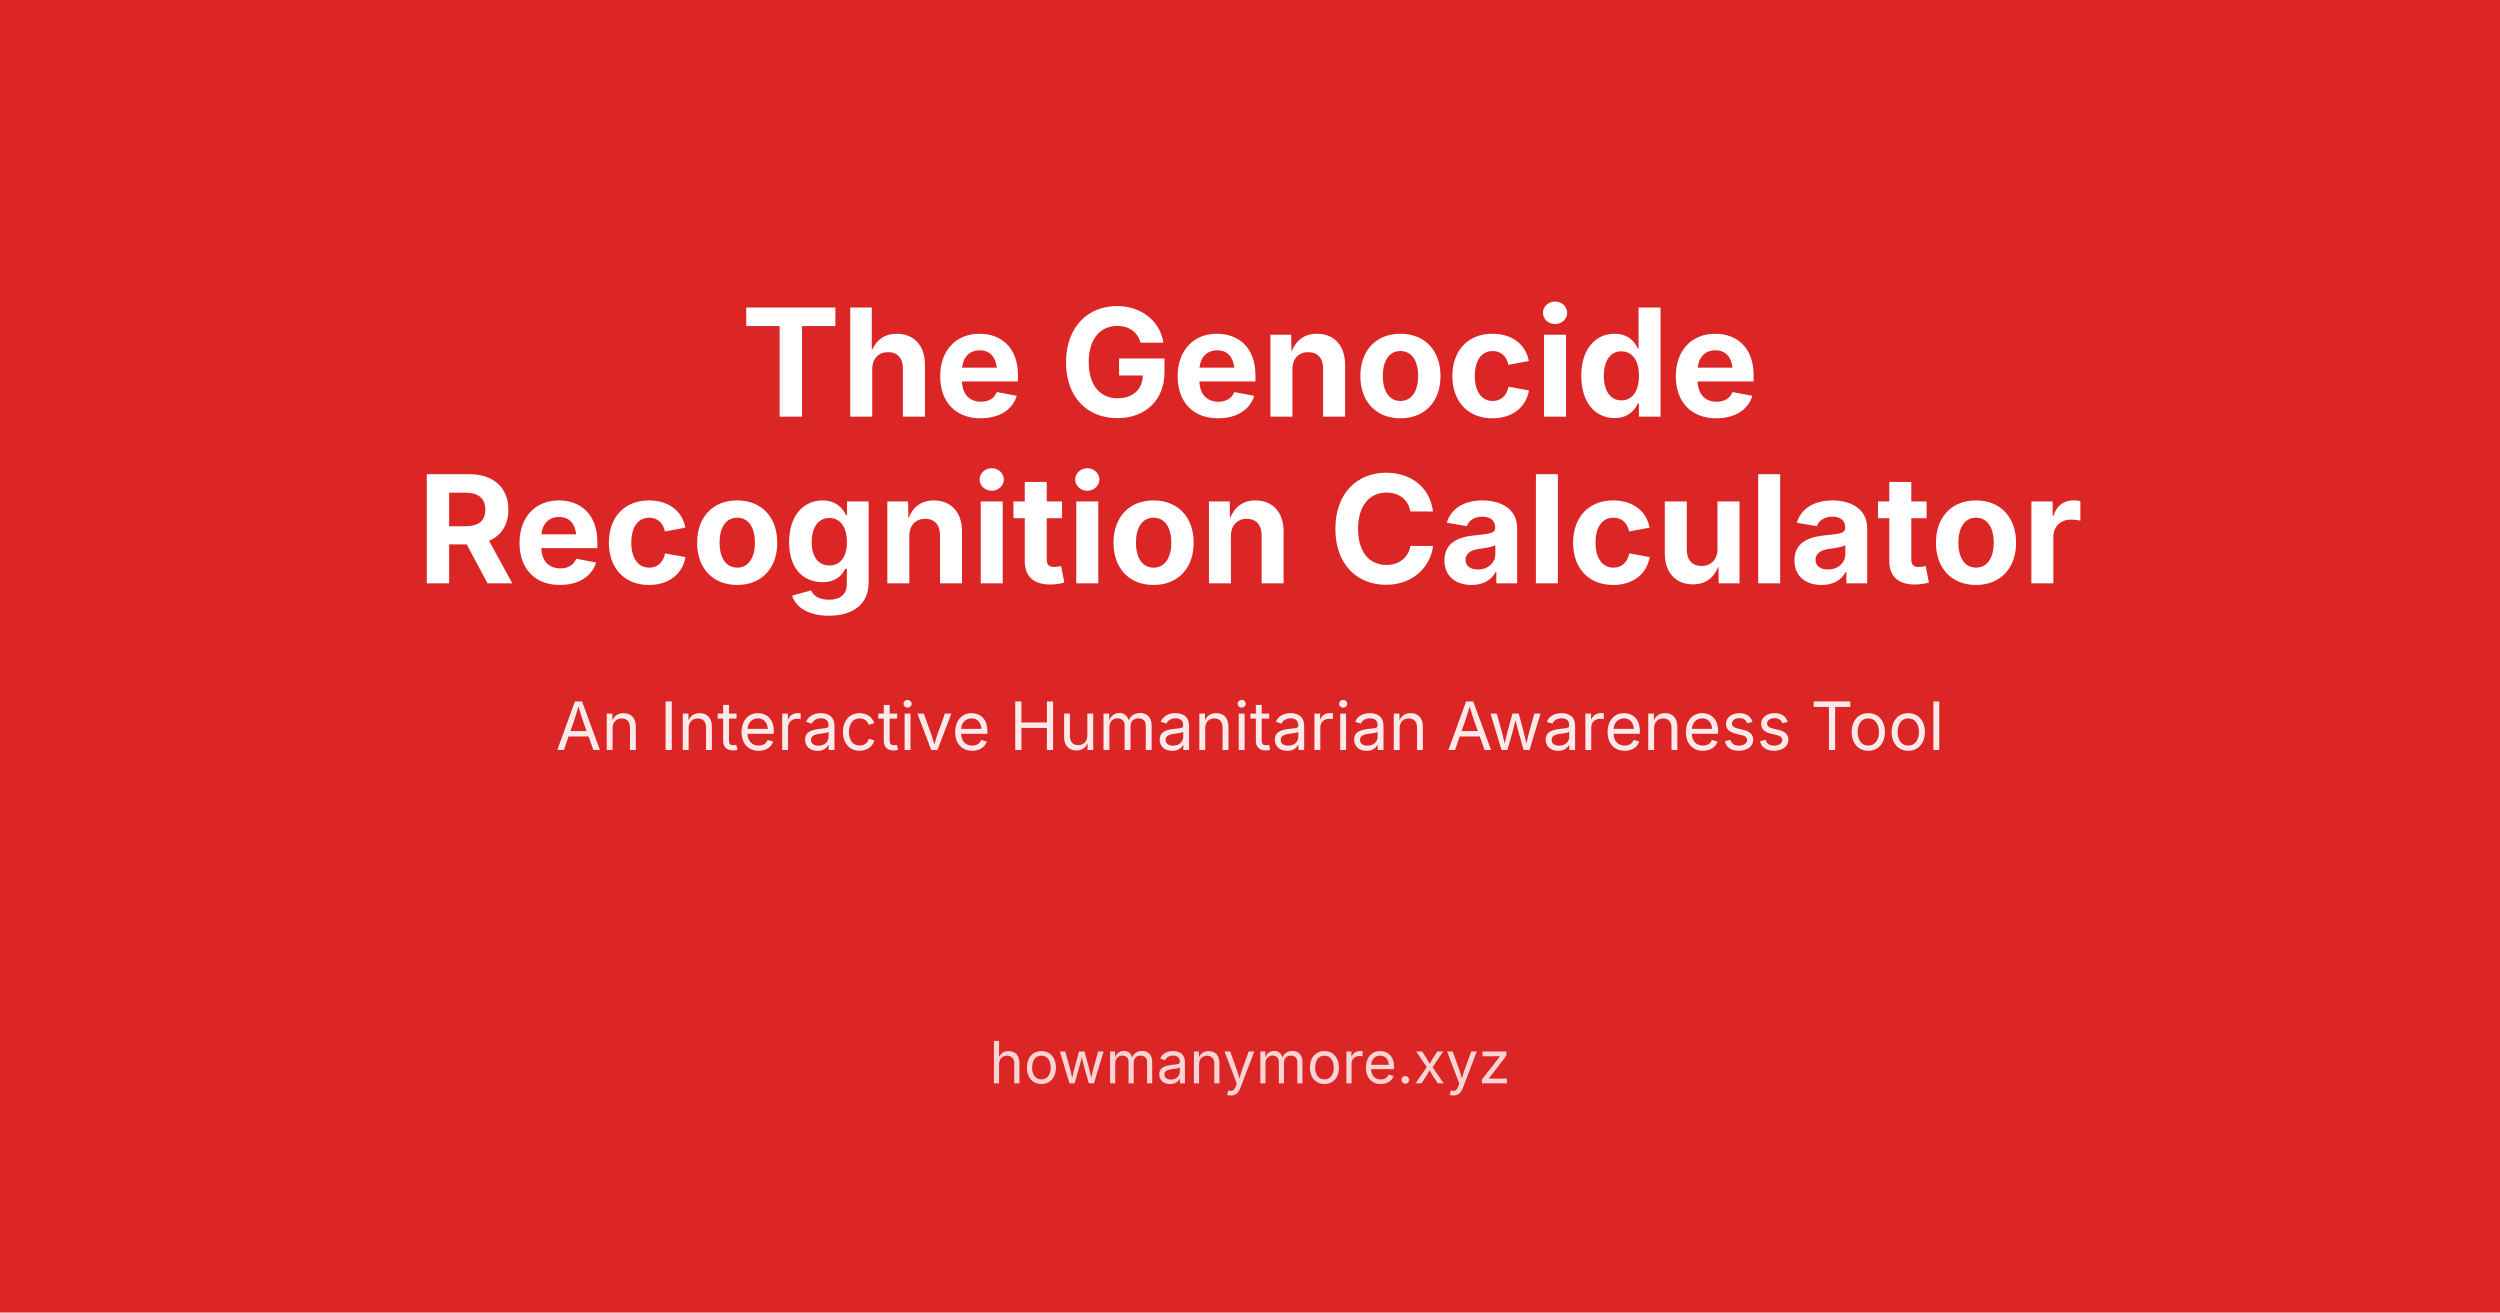
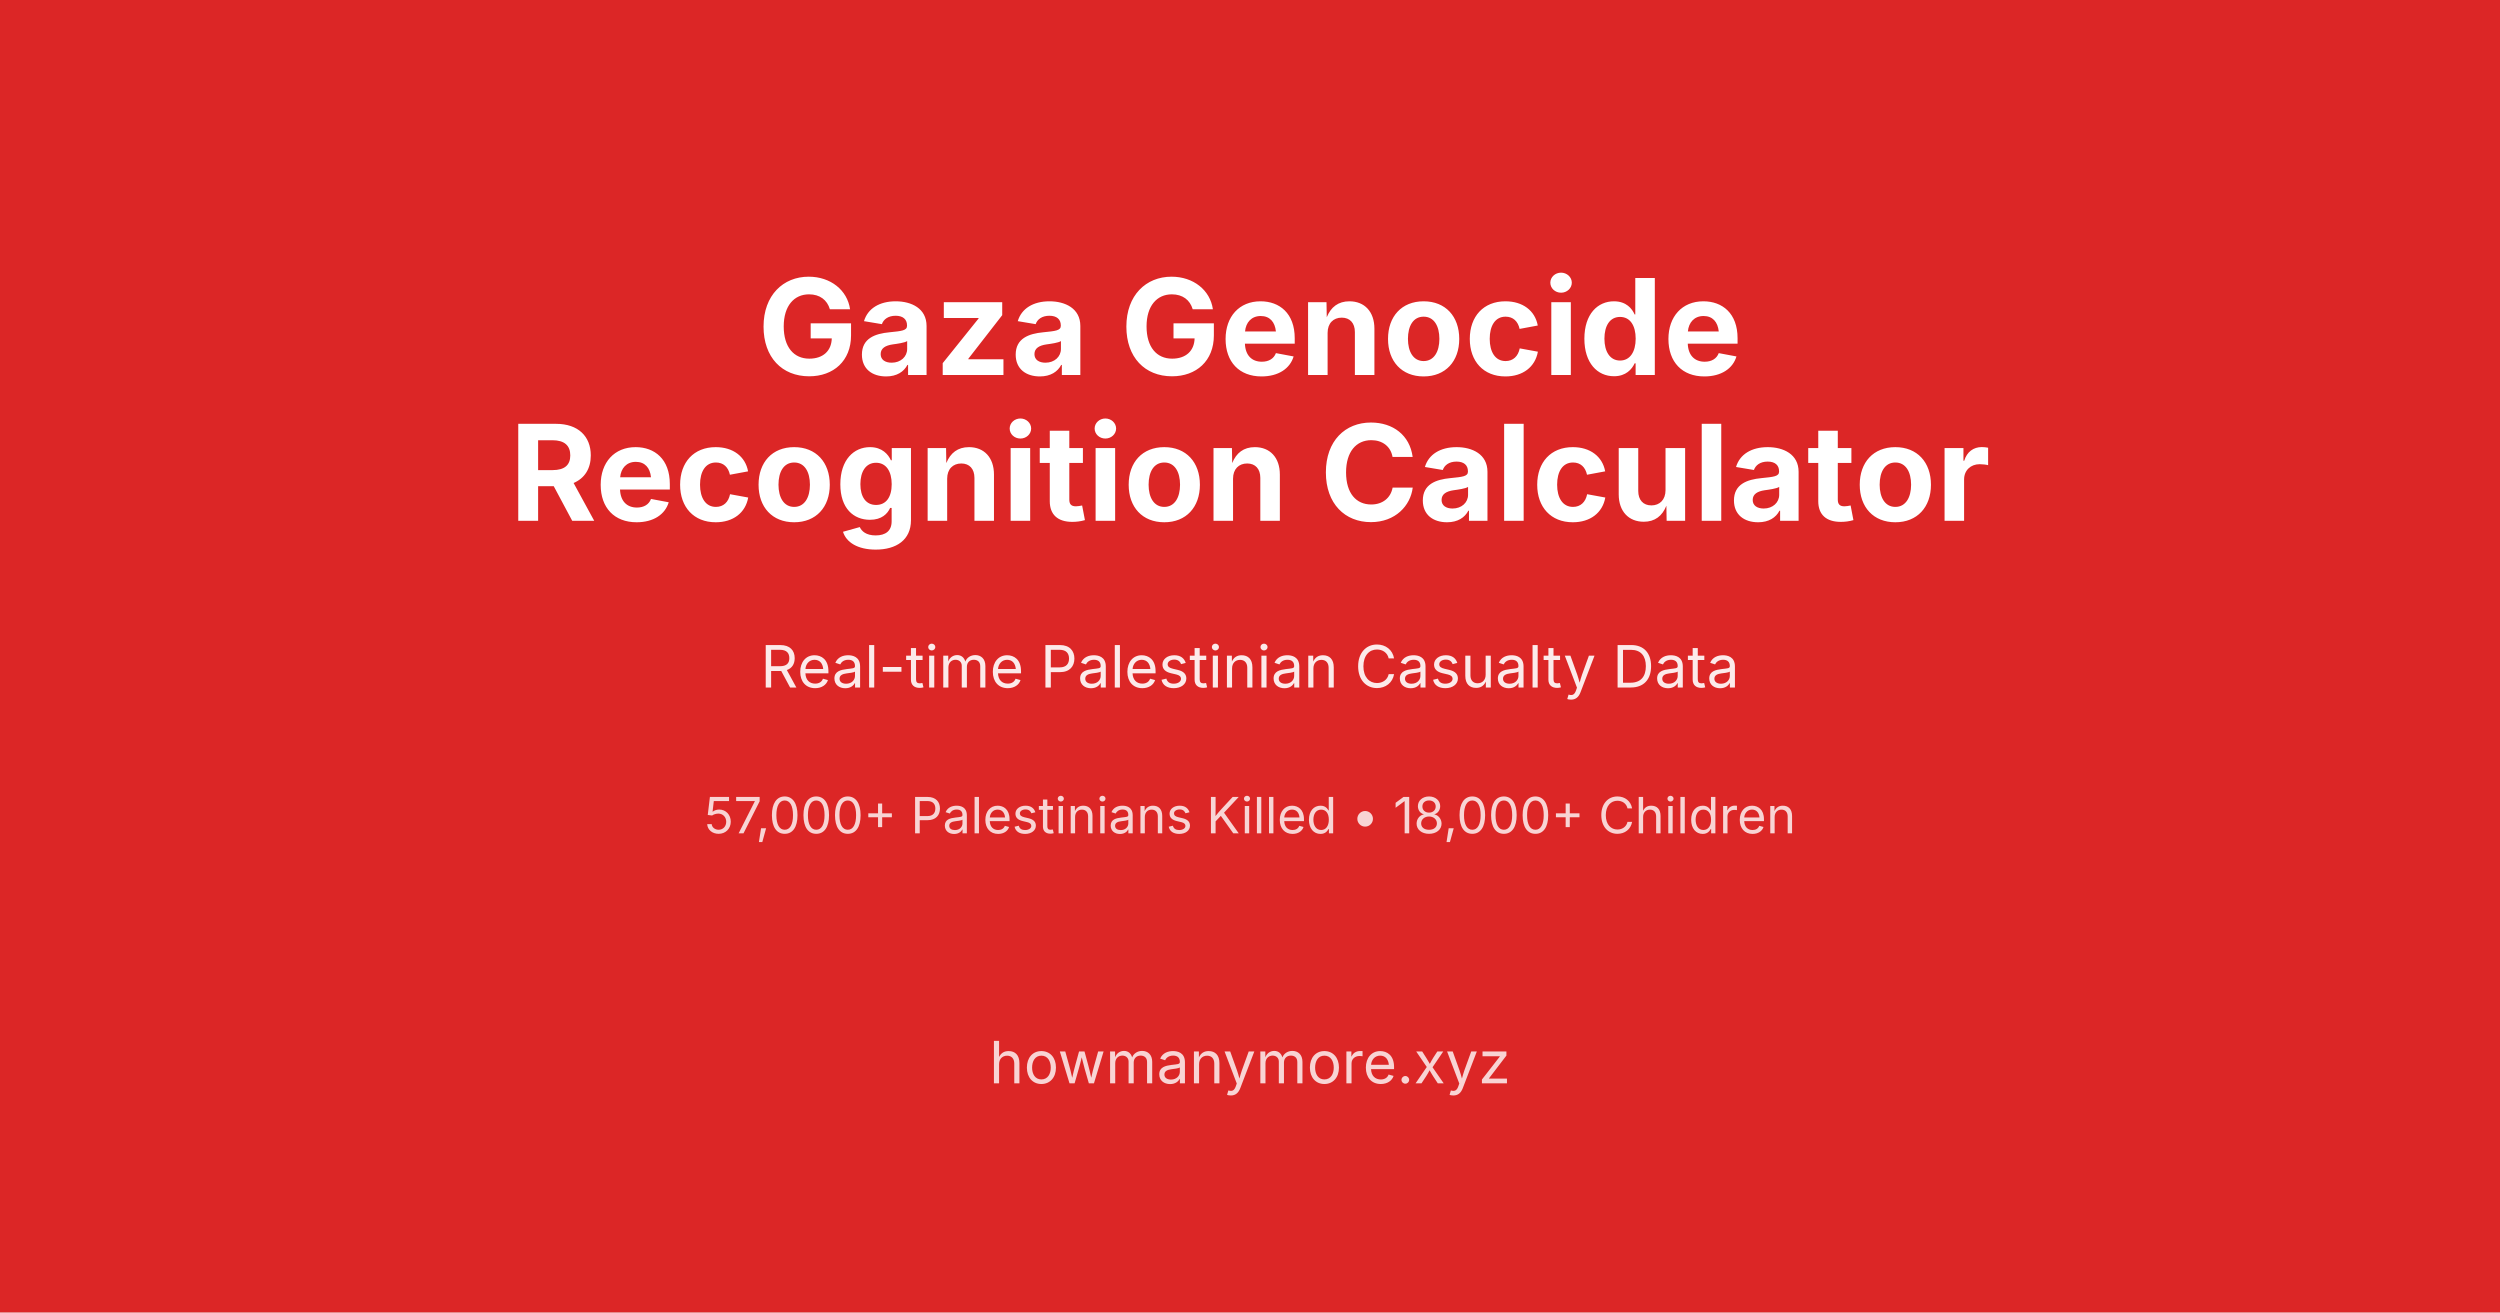
<svg xmlns="http://www.w3.org/2000/svg" width="1200" height="630" viewBox="0 0 1200 630">
  <rect width="1200" height="630" fill="#dc2626" />
-   <text x="600" y="200" text-anchor="middle" font-family="system-ui, -apple-system, sans-serif" font-size="72" font-weight="bold" fill="white">
-     The Genocide
+   <text x="600" y="180" text-anchor="middle" font-family="system-ui, -apple-system, sans-serif" font-size="64" font-weight="bold" fill="white">
+     Gaza Genocide
  </text>
-   <text x="600" y="280" text-anchor="middle" font-family="system-ui, -apple-system, sans-serif" font-size="72" font-weight="bold" fill="white">
+   <text x="600" y="250" text-anchor="middle" font-family="system-ui, -apple-system, sans-serif" font-size="64" font-weight="bold" fill="white">
    Recognition Calculator
  </text>
-   <text x="600" y="360" text-anchor="middle" font-family="system-ui, -apple-system, sans-serif" font-size="32" fill="white" opacity="0.9">
-     An Interactive Humanitarian Awareness Tool
+   <text x="600" y="330" text-anchor="middle" font-family="system-ui, -apple-system, sans-serif" font-size="28" fill="white" opacity="0.9">
+     Real-time Palestinian Casualty Data
+   </text>
+   <text x="600" y="400" text-anchor="middle" font-family="system-ui, -apple-system, sans-serif" font-size="24" fill="white" opacity="0.8">
+     57,000+ Palestinians Killed • 18,000+ Children
  </text>
  <text x="600" y="520" text-anchor="middle" font-family="system-ui, -apple-system, sans-serif" font-size="28" fill="white" opacity="0.8">
    howmanymore.xyz
  </text>
</svg>
